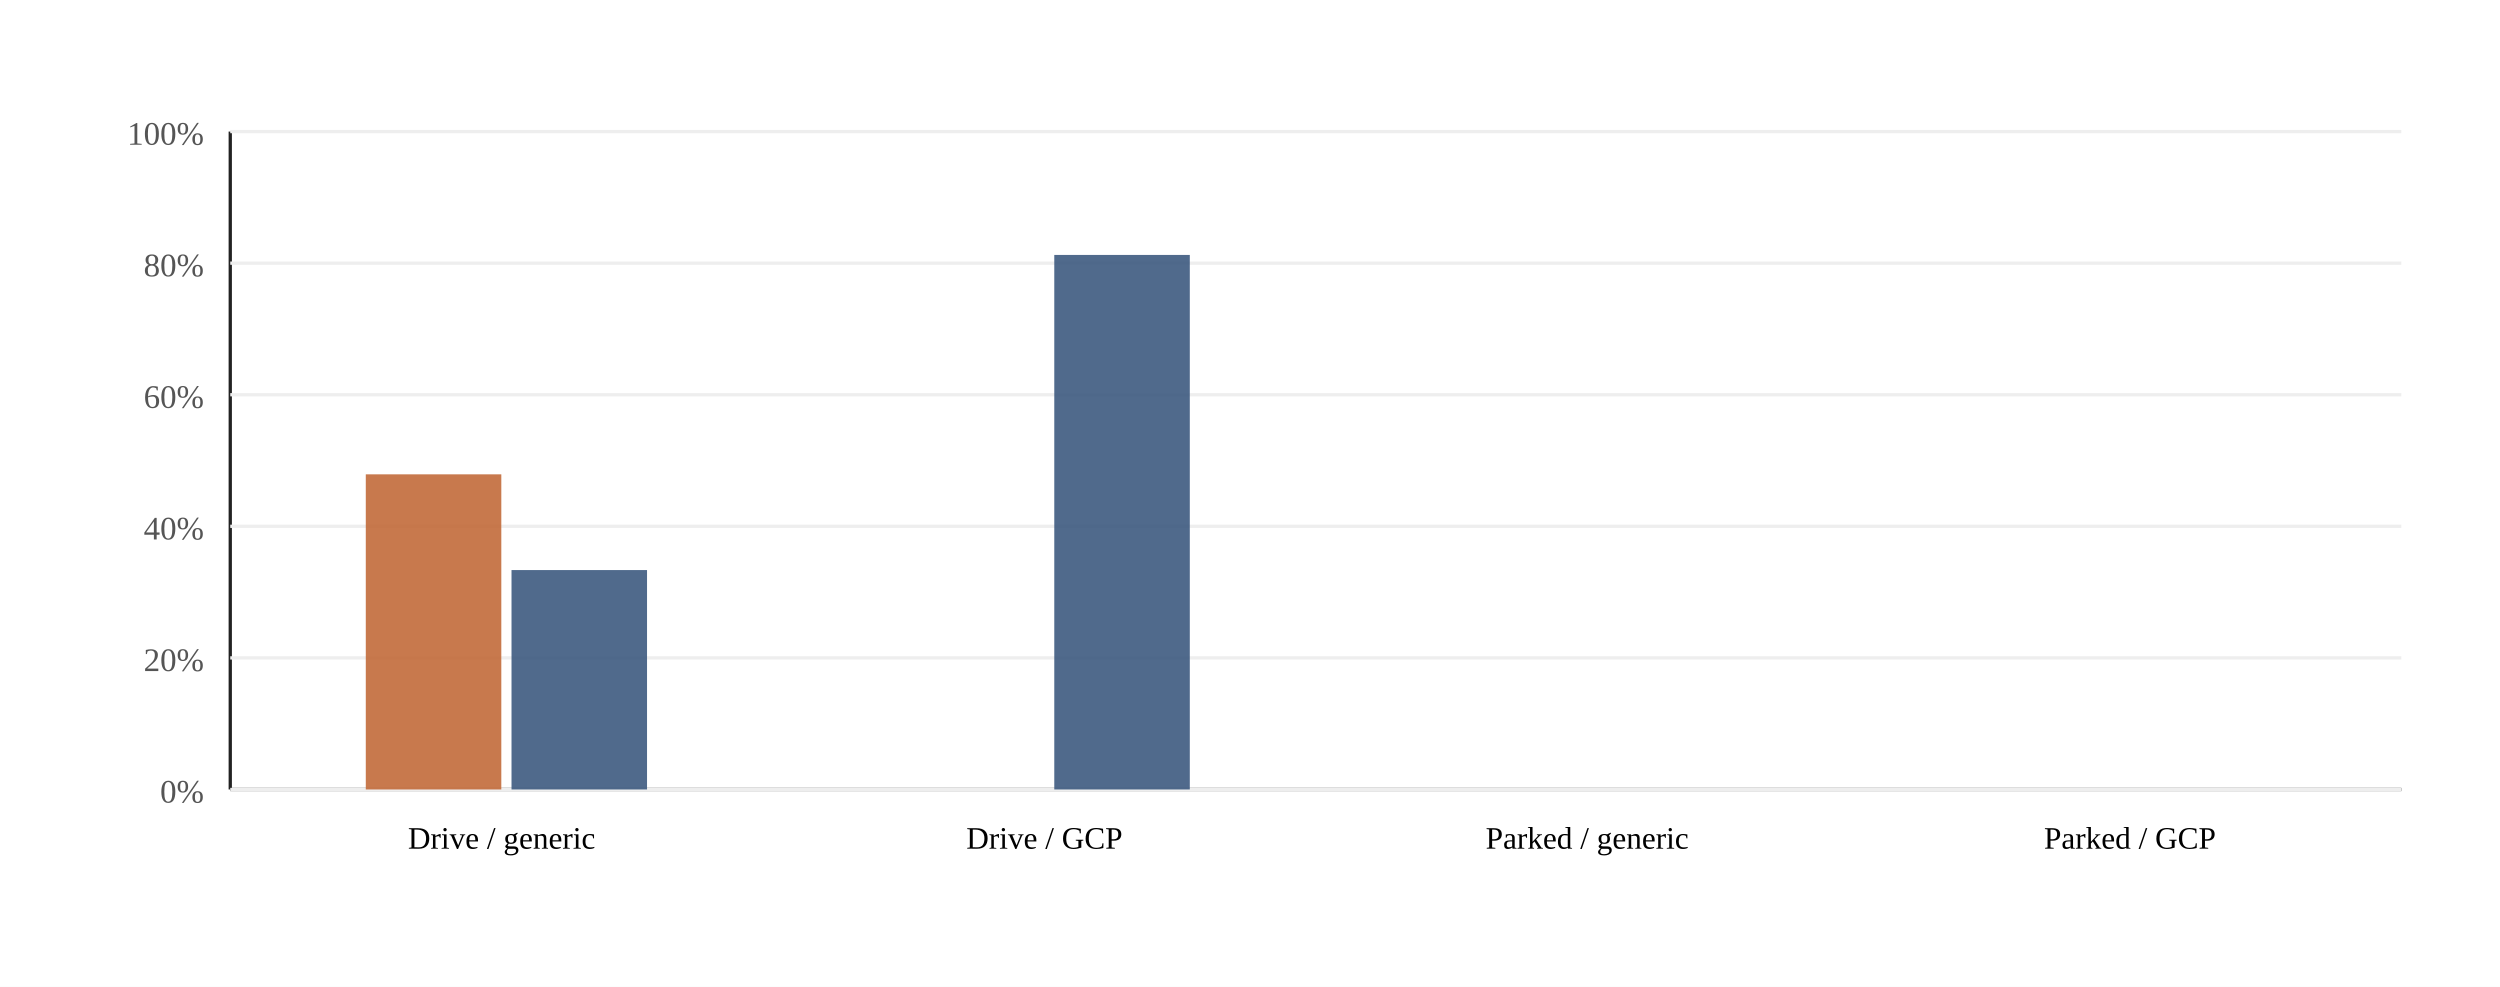
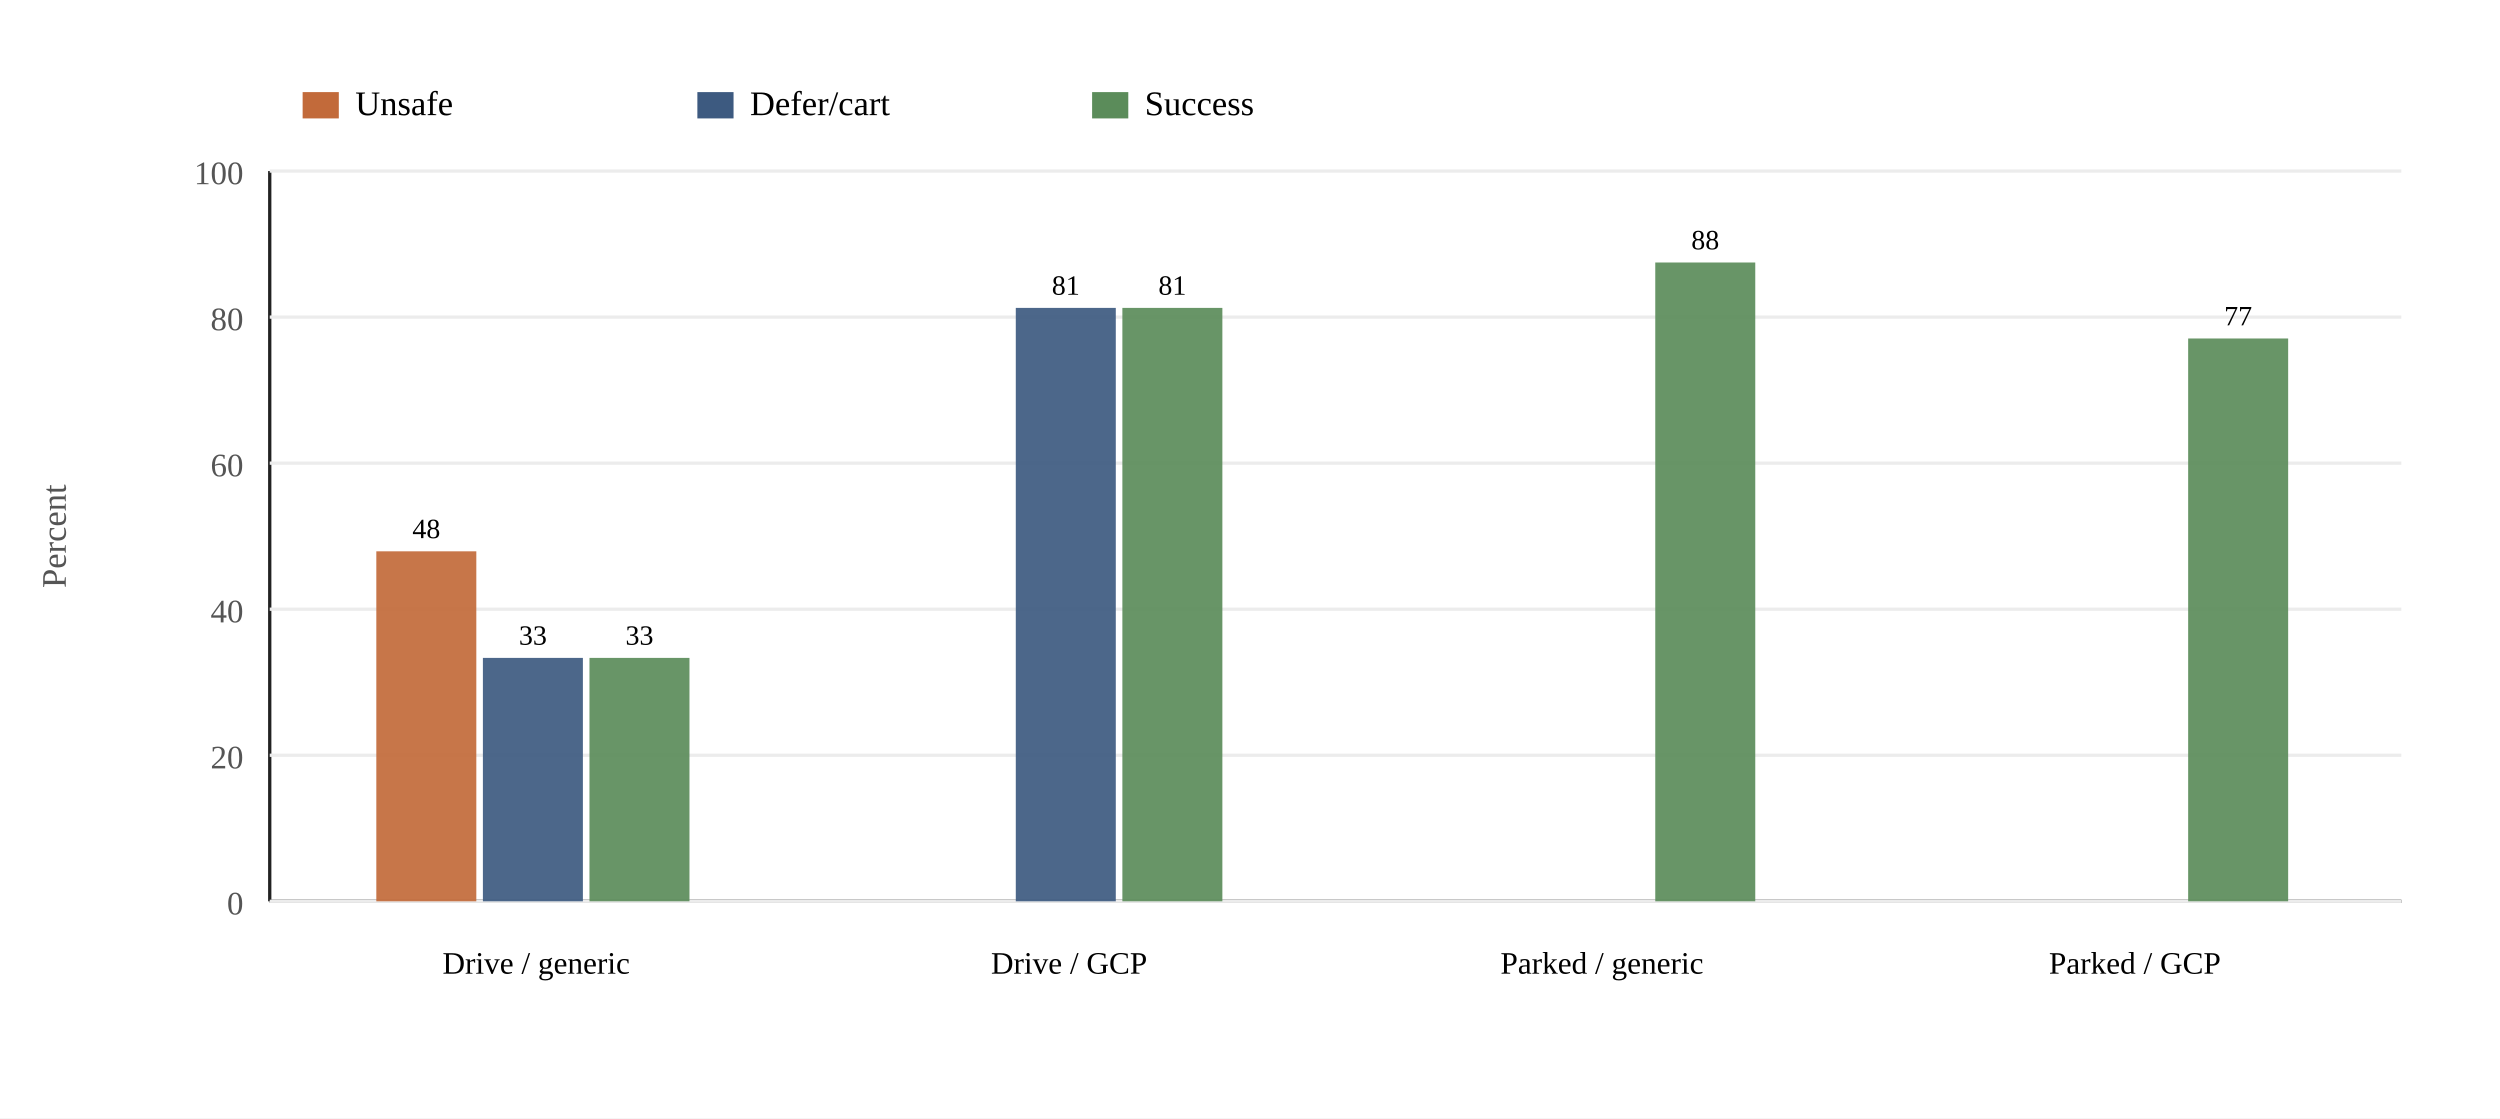
- <svg xmlns="http://www.w3.org/2000/svg" width="760" height="300" viewBox="0 0 760 300">
-   <rect width="760" height="300" fill="#fff" />
-   <line x1="70" y1="240" x2="730" y2="240" stroke="#222" />
-   <line x1="70" y1="40" x2="70" y2="240" stroke="#222" />
-   <line x1="70" y1="240.0" x2="730" y2="240.0" stroke="#eee" />
-   <text x="62" y="244.0" text-anchor="end" font-family="Times New Roman, Times, serif" font-size="10" fill="#555">0%</text>
-   <line x1="70" y1="200.0" x2="730" y2="200.0" stroke="#eee" />
-   <text x="62" y="204.0" text-anchor="end" font-family="Times New Roman, Times, serif" font-size="10" fill="#555">20%</text>
-   <line x1="70" y1="160.0" x2="730" y2="160.0" stroke="#eee" />
-   <text x="62" y="164.0" text-anchor="end" font-family="Times New Roman, Times, serif" font-size="10" fill="#555">40%</text>
-   <line x1="70" y1="120.0" x2="730" y2="120.0" stroke="#eee" />
-   <text x="62" y="124.0" text-anchor="end" font-family="Times New Roman, Times, serif" font-size="10" fill="#555">60%</text>
-   <line x1="70" y1="80.0" x2="730" y2="80.0" stroke="#eee" />
-   <text x="62" y="84.0" text-anchor="end" font-family="Times New Roman, Times, serif" font-size="10" fill="#555">80%</text>
-   <line x1="70" y1="40.0" x2="730" y2="40.0" stroke="#eee" />
-   <text x="62" y="44.0" text-anchor="end" font-family="Times New Roman, Times, serif" font-size="10" fill="#555">100%</text>
-   <text x="152.5" y="258" text-anchor="middle" font-family="Times New Roman, Times, serif" font-size="9.5">Drive / generic</text>
-   <rect x="111.2" y="144.2" width="41.2" height="95.8" fill="#c26a3a" opacity=".9" />
-   <rect x="155.5" y="173.3" width="41.2" height="66.7" fill="#3d5a80" opacity=".9" />
-   <text x="317.5" y="258" text-anchor="middle" font-family="Times New Roman, Times, serif" font-size="9.5">Drive / GCP</text>
-   <rect x="276.2" y="240.0" width="41.2" height="0.0" fill="#c26a3a" opacity=".9" />
-   <rect x="320.5" y="77.5" width="41.2" height="162.5" fill="#3d5a80" opacity=".9" />
-   <text x="482.5" y="258" text-anchor="middle" font-family="Times New Roman, Times, serif" font-size="9.5">Parked / generic</text>
-   <rect x="441.2" y="240.0" width="41.2" height="0.0" fill="#c26a3a" opacity=".9" />
-   <rect x="485.5" y="240.0" width="41.2" height="0.0" fill="#3d5a80" opacity=".9" />
-   <text x="647.5" y="258" text-anchor="middle" font-family="Times New Roman, Times, serif" font-size="9.5">Parked / GCP</text>
-   <rect x="606.2" y="240.0" width="41.2" height="0.0" fill="#c26a3a" opacity=".9" />
-   <rect x="650.5" y="240.0" width="41.2" height="0.0" fill="#3d5a80" opacity=".9" />
+ <svg xmlns="http://www.w3.org/2000/svg" width="760" height="340" viewBox="0 0 760 340">
+   <rect width="760" height="340" fill="#fff" />
+   <line x1="82" y1="274" x2="730" y2="274" stroke="#222" />
+   <line x1="82" y1="52" x2="82" y2="274" stroke="#222" />
+   <line x1="82" y1="274.0" x2="730" y2="274.0" stroke="#ececec" />
+   <text x="74" y="278.0" text-anchor="end" font-family="Times New Roman, Times, serif" font-size="10" fill="#555">0</text>
+   <line x1="82" y1="229.6" x2="730" y2="229.6" stroke="#ececec" />
+   <text x="74" y="233.6" text-anchor="end" font-family="Times New Roman, Times, serif" font-size="10" fill="#555">20</text>
+   <line x1="82" y1="185.2" x2="730" y2="185.2" stroke="#ececec" />
+   <text x="74" y="189.2" text-anchor="end" font-family="Times New Roman, Times, serif" font-size="10" fill="#555">40</text>
+   <line x1="82" y1="140.8" x2="730" y2="140.8" stroke="#ececec" />
+   <text x="74" y="144.8" text-anchor="end" font-family="Times New Roman, Times, serif" font-size="10" fill="#555">60</text>
+   <line x1="82" y1="96.4" x2="730" y2="96.4" stroke="#ececec" />
+   <text x="74" y="100.4" text-anchor="end" font-family="Times New Roman, Times, serif" font-size="10" fill="#555">80</text>
+   <line x1="82" y1="52.0" x2="730" y2="52.0" stroke="#ececec" />
+   <text x="74" y="56.0" text-anchor="end" font-family="Times New Roman, Times, serif" font-size="10" fill="#555">100</text>
+   <text x="20" y="163.0" transform="rotate(-90 20,163.0)" text-anchor="middle" font-family="Times New Roman, Times, serif" font-size="10.5" fill="#555">Percent</text>
+   <text x="163.0" y="296" text-anchor="middle" font-family="Times New Roman, Times, serif" font-size="9.5">Drive / generic</text>
+   <rect x="114.4" y="167.6" width="30.4" height="106.4" fill="#c26a3a" opacity=".92" />
+   <text x="129.6" y="163.6" text-anchor="middle" font-family="Times New Roman, Times, serif" font-size="8.5">48</text>
+   <rect x="146.8" y="200.0" width="30.4" height="74.0" fill="#3d5a80" opacity=".92" />
+   <text x="162.0" y="196.0" text-anchor="middle" font-family="Times New Roman, Times, serif" font-size="8.5">33</text>
+   <rect x="179.2" y="200.0" width="30.4" height="74.0" fill="#5b8c5a" opacity=".92" />
+   <text x="194.4" y="196.0" text-anchor="middle" font-family="Times New Roman, Times, serif" font-size="8.5">33</text>
+   <text x="325.0" y="296" text-anchor="middle" font-family="Times New Roman, Times, serif" font-size="9.5">Drive / GCP</text>
+   <rect x="276.4" y="274.0" width="30.4" height="0.0" fill="#c26a3a" opacity=".92" />
+   <rect x="308.8" y="93.6" width="30.4" height="180.4" fill="#3d5a80" opacity=".92" />
+   <text x="324.0" y="89.6" text-anchor="middle" font-family="Times New Roman, Times, serif" font-size="8.5">81</text>
+   <rect x="341.2" y="93.6" width="30.4" height="180.4" fill="#5b8c5a" opacity=".92" />
+   <text x="356.4" y="89.6" text-anchor="middle" font-family="Times New Roman, Times, serif" font-size="8.5">81</text>
+   <text x="487.0" y="296" text-anchor="middle" font-family="Times New Roman, Times, serif" font-size="9.5">Parked / generic</text>
+   <rect x="438.4" y="274.0" width="30.4" height="0.0" fill="#c26a3a" opacity=".92" />
+   <rect x="470.8" y="274.0" width="30.4" height="0.0" fill="#3d5a80" opacity=".92" />
+   <rect x="503.2" y="79.8" width="30.4" height="194.2" fill="#5b8c5a" opacity=".92" />
+   <text x="518.4" y="75.8" text-anchor="middle" font-family="Times New Roman, Times, serif" font-size="8.5">88</text>
+   <text x="649.0" y="296" text-anchor="middle" font-family="Times New Roman, Times, serif" font-size="9.5">Parked / GCP</text>
+   <rect x="600.4" y="274.0" width="30.4" height="0.0" fill="#c26a3a" opacity=".92" />
+   <rect x="632.8" y="274.0" width="30.4" height="0.0" fill="#3d5a80" opacity=".92" />
+   <rect x="665.2" y="102.9" width="30.4" height="171.1" fill="#5b8c5a" opacity=".92" />
+   <text x="680.4" y="98.9" text-anchor="middle" font-family="Times New Roman, Times, serif" font-size="8.5">77</text>
+   <rect x="92" y="28" width="11" height="8" fill="#c26a3a" />
+   <text x="108" y="35" font-family="Times New Roman, Times, serif" font-size="10.5">Unsafe</text>
+   <rect x="212" y="28" width="11" height="8" fill="#3d5a80" />
+   <text x="228" y="35" font-family="Times New Roman, Times, serif" font-size="10.5">Defer/cart</text>
+   <rect x="332" y="28" width="11" height="8" fill="#5b8c5a" />
+   <text x="348" y="35" font-family="Times New Roman, Times, serif" font-size="10.5">Success</text>
</svg>
